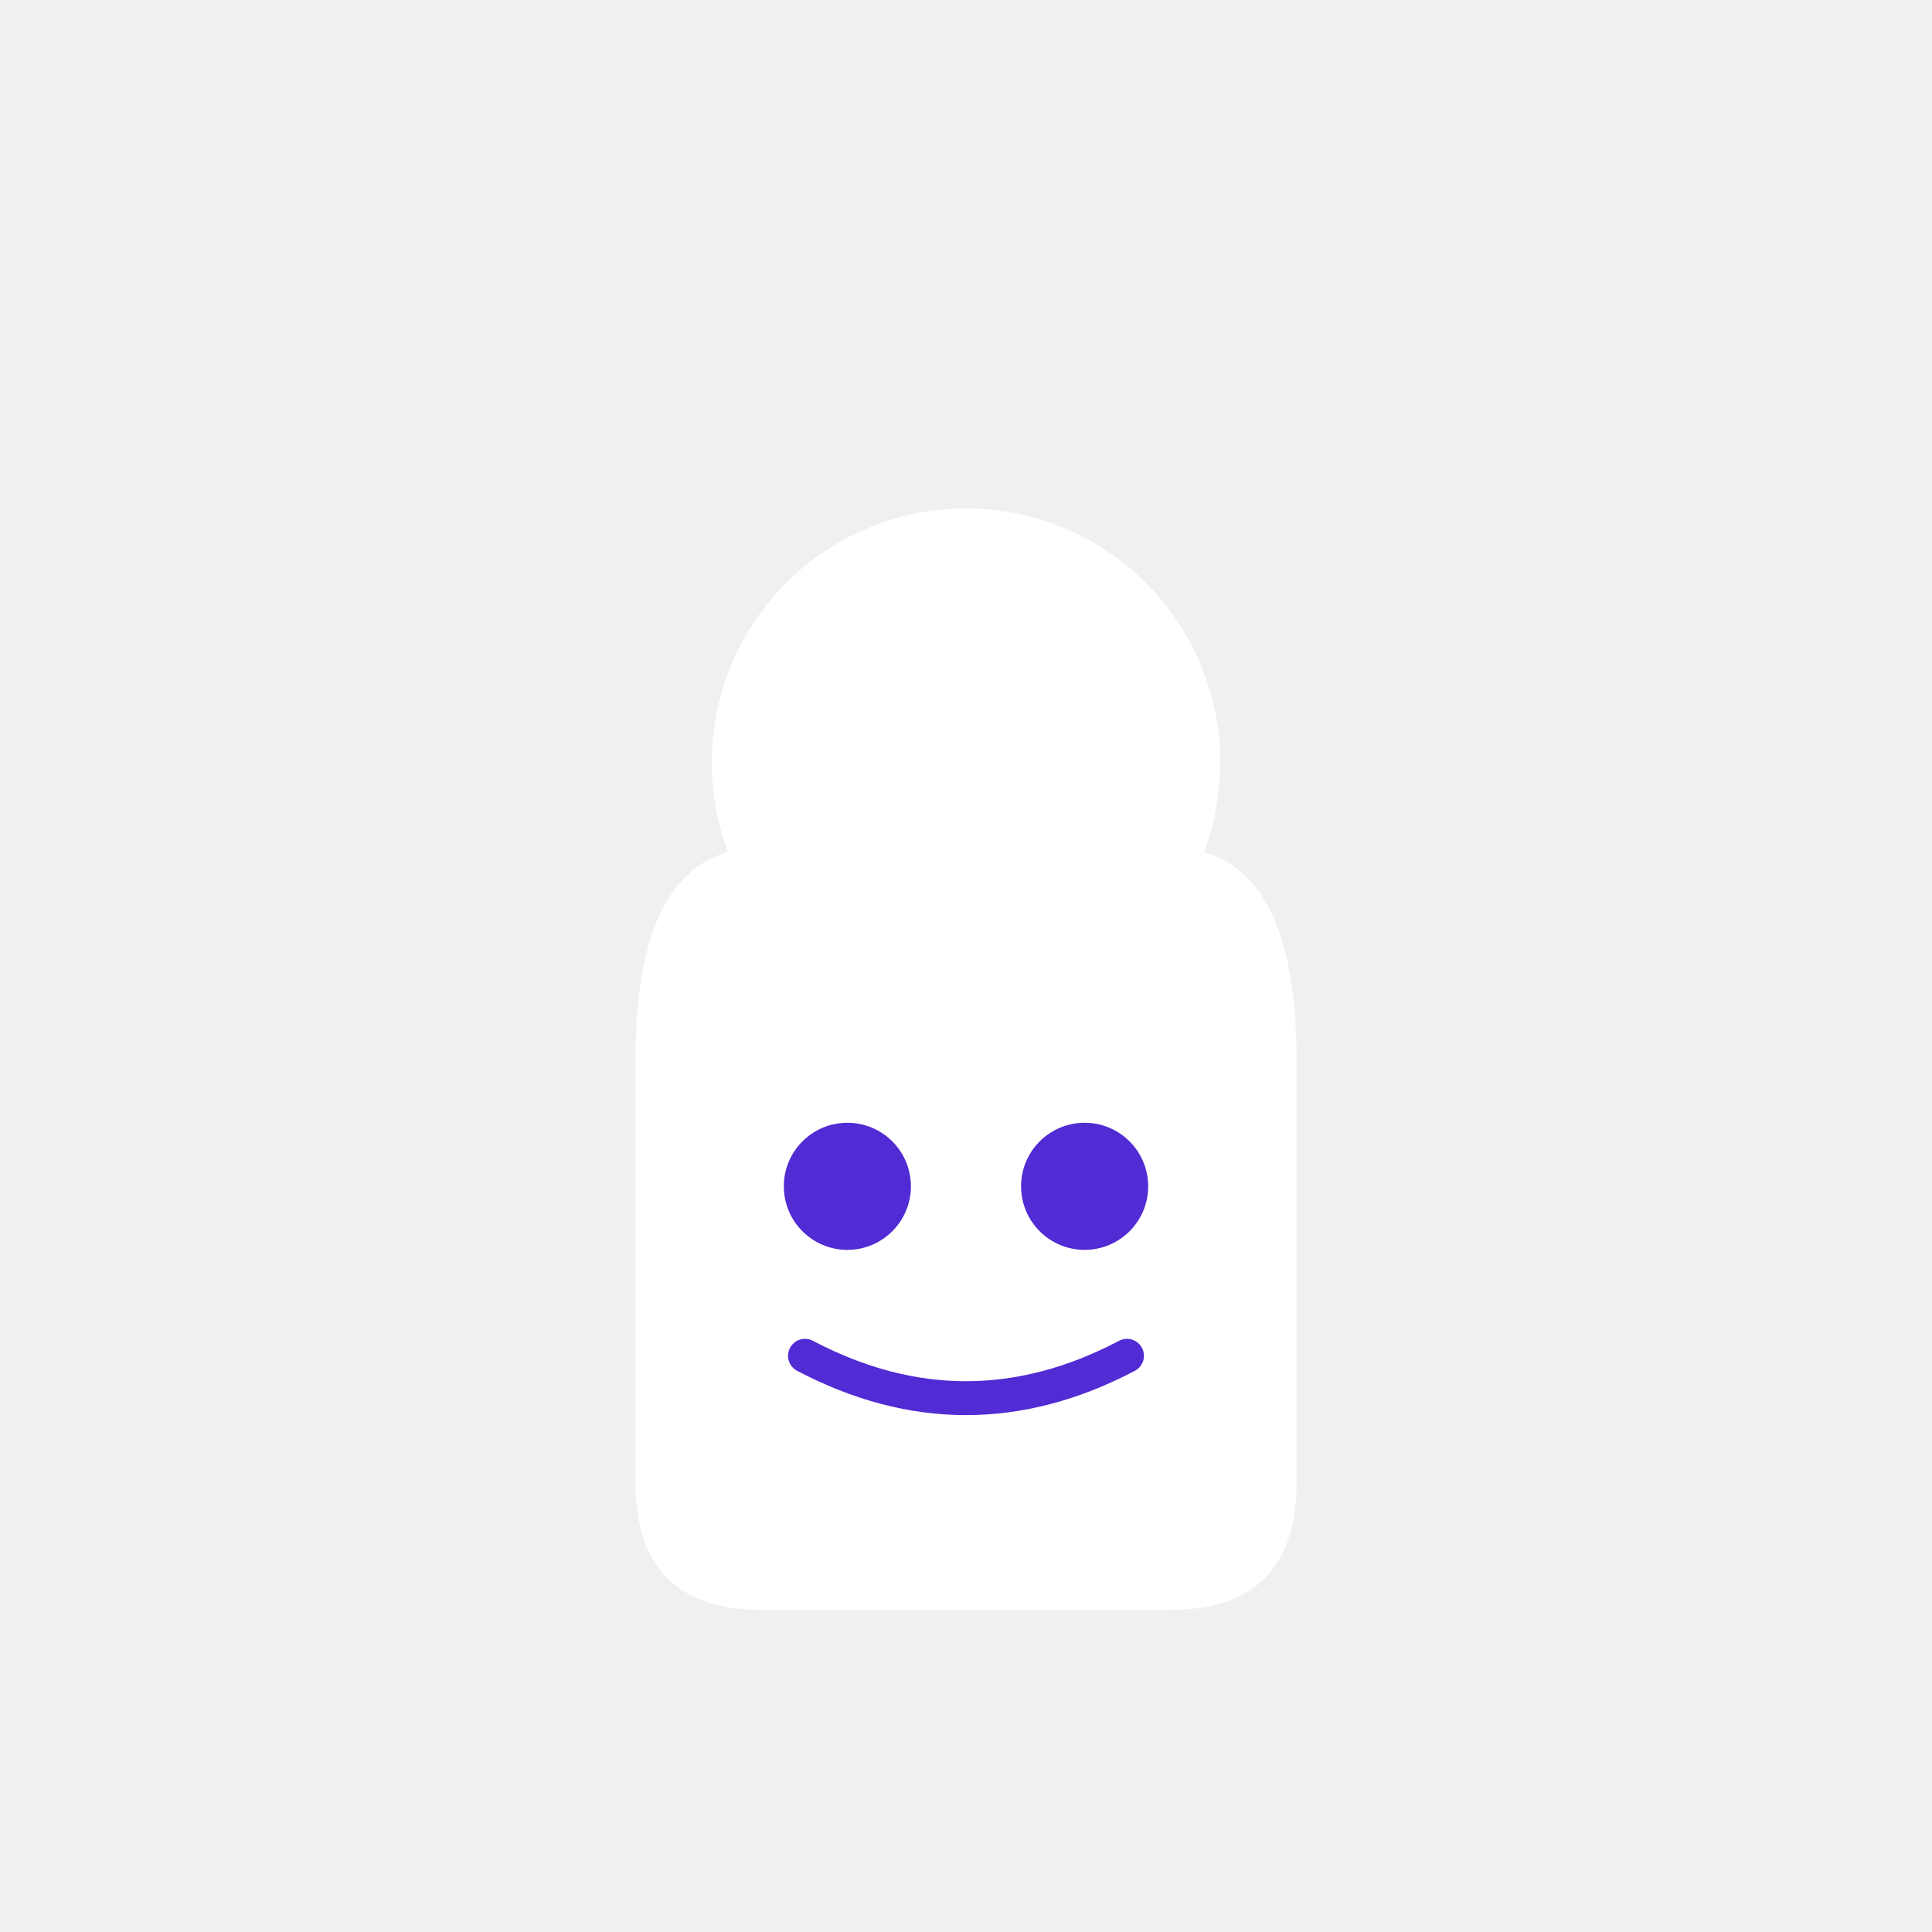
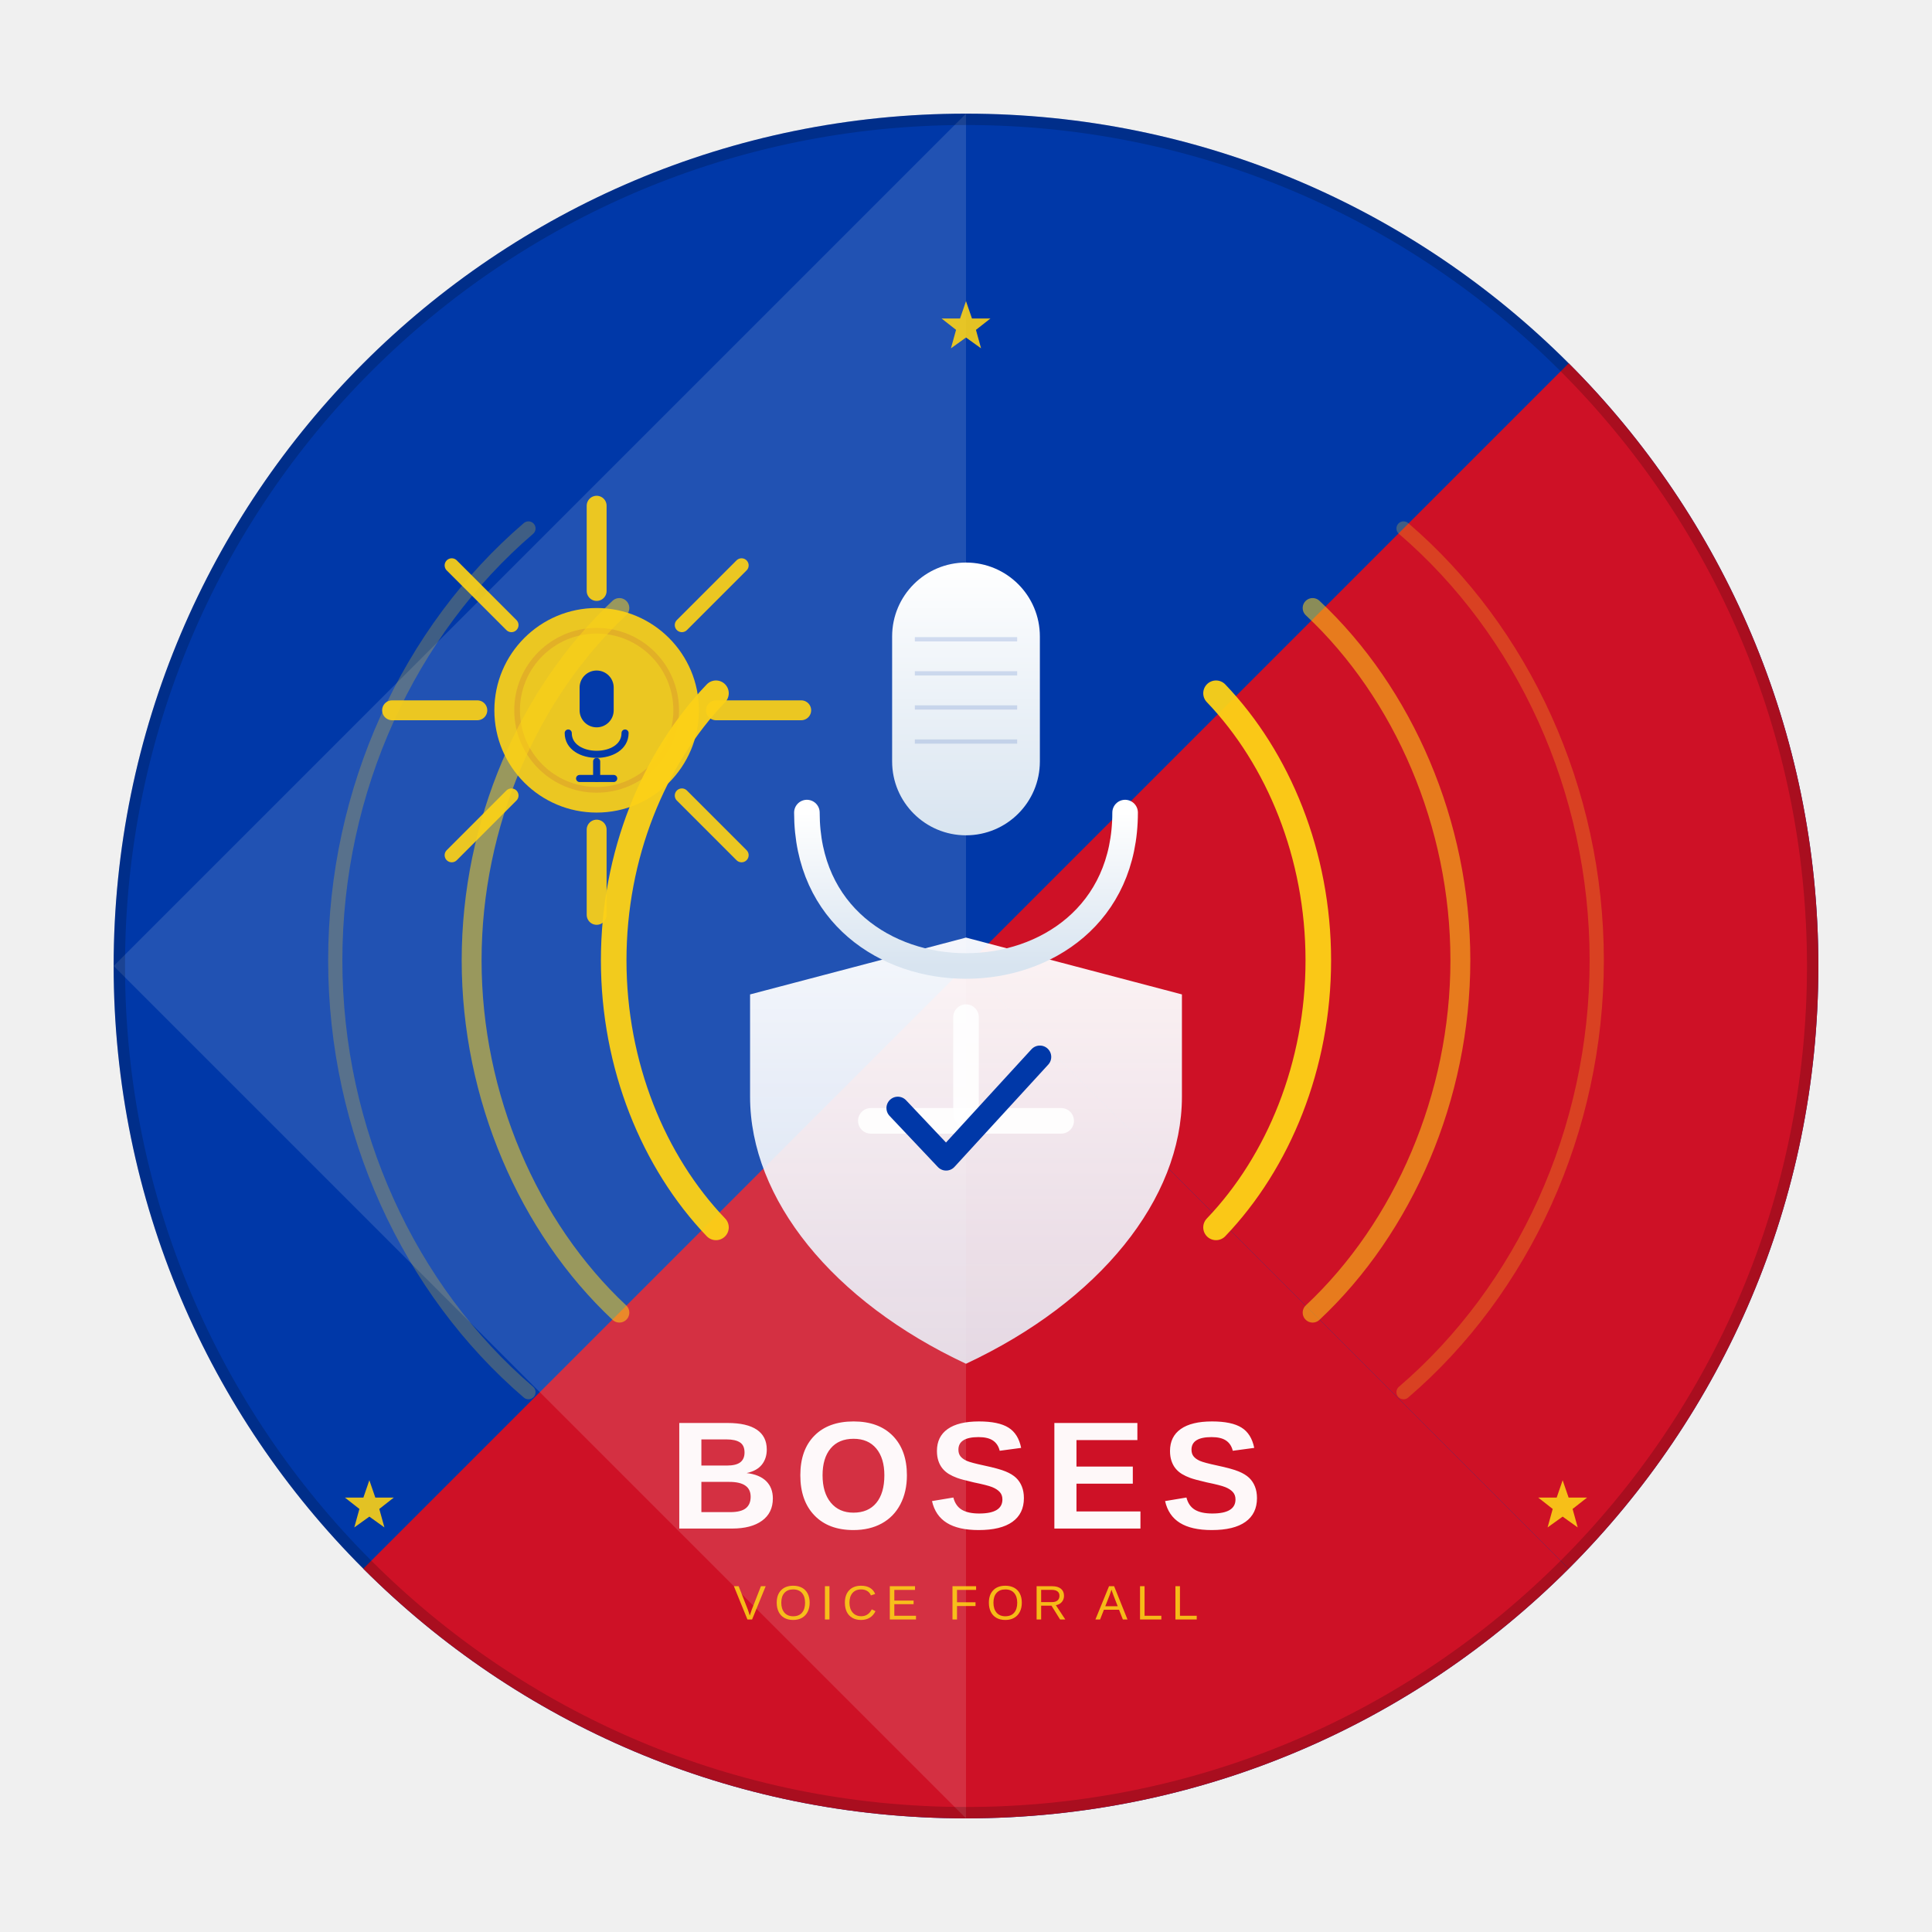
- <svg xmlns="http://www.w3.org/2000/svg" width="456" height="456" viewBox="0 0 456 456">
-   <circle cx="228" cy="180" r="60" fill="white" />
-   <path d="M 150 250 Q 150 200 180 200 L 276 200 Q 306 200 306 250 L 306 350 Q 306 380 276 380 L 180 380 Q 150 380 150 350 Z" fill="white" />
-   <circle cx="200" cy="280" r="15" fill="#512BD4" />
-   <circle cx="256" cy="280" r="15" fill="#512BD4" />
-   <path d="M 190 320 Q 228 340 266 320" stroke="#512BD4" stroke-width="8" fill="none" stroke-linecap="round" />
+ <svg xmlns="http://www.w3.org/2000/svg" width="1024" height="1024" viewBox="0 0 680 680">
+   <defs>
+     <clipPath id="cc">
+       <circle cx="340" cy="340" r="300" />
+     </clipPath>
+     <linearGradient id="mic-g" x1="0%" y1="0%" x2="0%" y2="100%">
+       <stop offset="0%" stop-color="#FFFFFF" />
+       <stop offset="100%" stop-color="#D8E4F0" />
+     </linearGradient>
+     <linearGradient id="shield-g" x1="0%" y1="0%" x2="0%" y2="100%">
+       <stop offset="0%" stop-color="#FFFFFF" stop-opacity="0.95" />
+       <stop offset="100%" stop-color="#E8EEF8" stop-opacity="0.9" />
+     </linearGradient>
+   </defs>
+   <circle cx="340" cy="340" r="300" fill="#0038A8" />
+   <path d="M340 340 L640 640 L40 640Z" clip-path="url(#cc)" fill="#CE1126" />
+   <path d="M340 340 L640 40 L640 640Z" clip-path="url(#cc)" fill="#CE1126" />
+   <path d="M40 340 L340 40 L340 640Z" clip-path="url(#cc)" fill="#FFFFFF" opacity="0.13" />
+   <circle cx="340" cy="340" r="298" fill="none" stroke="#000000" stroke-opacity="0.18" stroke-width="4" />
+   <g transform="translate(210,250)" opacity="0.92">
+     <line x1="0" y1="-72" x2="0" y2="-42" stroke="#FCD116" stroke-width="7" stroke-linecap="round" />
+     <line x1="72" y1="0" x2="42" y2="0" stroke="#FCD116" stroke-width="7" stroke-linecap="round" />
+     <line x1="0" y1="72" x2="0" y2="42" stroke="#FCD116" stroke-width="7" stroke-linecap="round" />
+     <line x1="-72" y1="0" x2="-42" y2="0" stroke="#FCD116" stroke-width="7" stroke-linecap="round" />
+     <line x1="51" y1="-51" x2="30" y2="-30" stroke="#FCD116" stroke-width="5" stroke-linecap="round" />
+     <line x1="51" y1="51" x2="30" y2="30" stroke="#FCD116" stroke-width="5" stroke-linecap="round" />
+     <line x1="-51" y1="51" x2="-30" y2="30" stroke="#FCD116" stroke-width="5" stroke-linecap="round" />
+     <line x1="-51" y1="-51" x2="-30" y2="-30" stroke="#FCD116" stroke-width="5" stroke-linecap="round" />
+     <circle cx="0" cy="0" r="36" fill="#FCD116" />
+     <circle cx="0" cy="0" r="28" fill="none" stroke="#E8A020" stroke-width="2" opacity="0.5" />
+     <rect x="-6" y="-14" width="12" height="20" rx="6" fill="#0038A8" />
+     <path d="M-10 8 C-10 18 10 18 10 8" fill="none" stroke="#0038A8" stroke-width="2.5" stroke-linecap="round" />
+     <line x1="0" y1="18" x2="0" y2="24" stroke="#0038A8" stroke-width="2.5" stroke-linecap="round" />
+     <line x1="-6" y1="24" x2="6" y2="24" stroke="#0038A8" stroke-width="2.5" stroke-linecap="round" />
+   </g>
+   <g transform="translate(340,115)">
+     <polygon points="0,-9 2.1,-2.9 8.6,-2.9 3.5,1.1 5.3,7.6 0,3.8 -5.3,7.6 -3.5,1.1 -8.6,-2.9 -2.1,-2.9" fill="#FCD116" opacity="0.9" />
+   </g>
+   <g transform="translate(130,530)">
+     <polygon points="0,-9 2.1,-2.9 8.6,-2.9 3.5,1.1 5.3,7.6 0,3.8 -5.3,7.6 -3.5,1.1 -8.6,-2.9 -2.1,-2.9" fill="#FCD116" opacity="0.9" />
+   </g>
+   <g transform="translate(550,530)">
+     <polygon points="0,-9 2.1,-2.9 8.6,-2.9 3.5,1.1 5.3,7.6 0,3.8 -5.3,7.6 -3.5,1.1 -8.6,-2.9 -2.1,-2.9" fill="#FCD116" opacity="0.9" />
+   </g>
+   <path d="M340 480 C293 458 264 422 264 386 L264 350 L340 330 L416 350 L416 386 C416 422 387 458 340 480Z" fill="url(#shield-g)" />
+   <rect x="314" y="198" width="52" height="96" rx="26" fill="url(#mic-g)" />
+   <line x1="322" y1="225" x2="358" y2="225" stroke="#0038A8" stroke-width="1.5" stroke-opacity="0.15" />
+   <line x1="322" y1="237" x2="358" y2="237" stroke="#0038A8" stroke-width="1.5" stroke-opacity="0.15" />
+   <line x1="322" y1="249" x2="358" y2="249" stroke="#0038A8" stroke-width="1.5" stroke-opacity="0.15" />
+   <line x1="322" y1="261" x2="358" y2="261" stroke="#0038A8" stroke-width="1.5" stroke-opacity="0.15" />
+   <path d="M284 286 C284 358 396 358 396 286" fill="none" stroke="url(#mic-g)" stroke-width="9" stroke-linecap="round" />
+   <line x1="340" y1="358" x2="340" y2="392" stroke="#FFFFFF" stroke-width="9" stroke-linecap="round" opacity="0.9" />
+   <rect x="302" y="390" width="76" height="9" rx="4.5" fill="#FFFFFF" opacity="0.9" />
+   <path d="M252 244 C230 267 216 301 216 338 C216 375 230 409 252 432" fill="none" stroke="#FCD116" stroke-width="9" stroke-linecap="round" opacity="0.95" />
+   <path d="M218 214 C186 244 166 290 166 338 C166 386 186 432 218 462" fill="none" stroke="#FCD116" stroke-width="7" stroke-linecap="round" opacity="0.55" />
+   <path d="M186 186 C144 222 118 278 118 338 C118 398 144 454 186 490" fill="none" stroke="#FCD116" stroke-width="5" stroke-linecap="round" opacity="0.25" />
+   <path d="M428 244 C450 267 464 301 464 338 C464 375 450 409 428 432" fill="none" stroke="#FCD116" stroke-width="9" stroke-linecap="round" opacity="0.95" />
+   <path d="M462 214 C494 244 514 290 514 338 C514 386 494 432 462 462" fill="none" stroke="#FCD116" stroke-width="7" stroke-linecap="round" opacity="0.55" />
+   <path d="M494 186 C536 222 562 278 562 338 C562 398 536 454 494 490" fill="none" stroke="#FCD116" stroke-width="5" stroke-linecap="round" opacity="0.25" />
+   <path d="M316 390 L333 408 L366 372" fill="none" stroke="#0038A8" stroke-width="8" stroke-linecap="round" stroke-linejoin="round" />
+   <text x="340" y="538" text-anchor="middle" font-family="Helvetica Neue,Arial,sans-serif" font-size="54" font-weight="700" letter-spacing="5" fill="#FFFFFF" opacity="0.97">BOSES</text>
+   <text x="340" y="570" text-anchor="middle" font-family="Helvetica Neue,Arial,sans-serif" font-size="17" font-weight="400" letter-spacing="3" fill="#FCD116" opacity="0.88">VOICE FOR ALL</text>
</svg>
